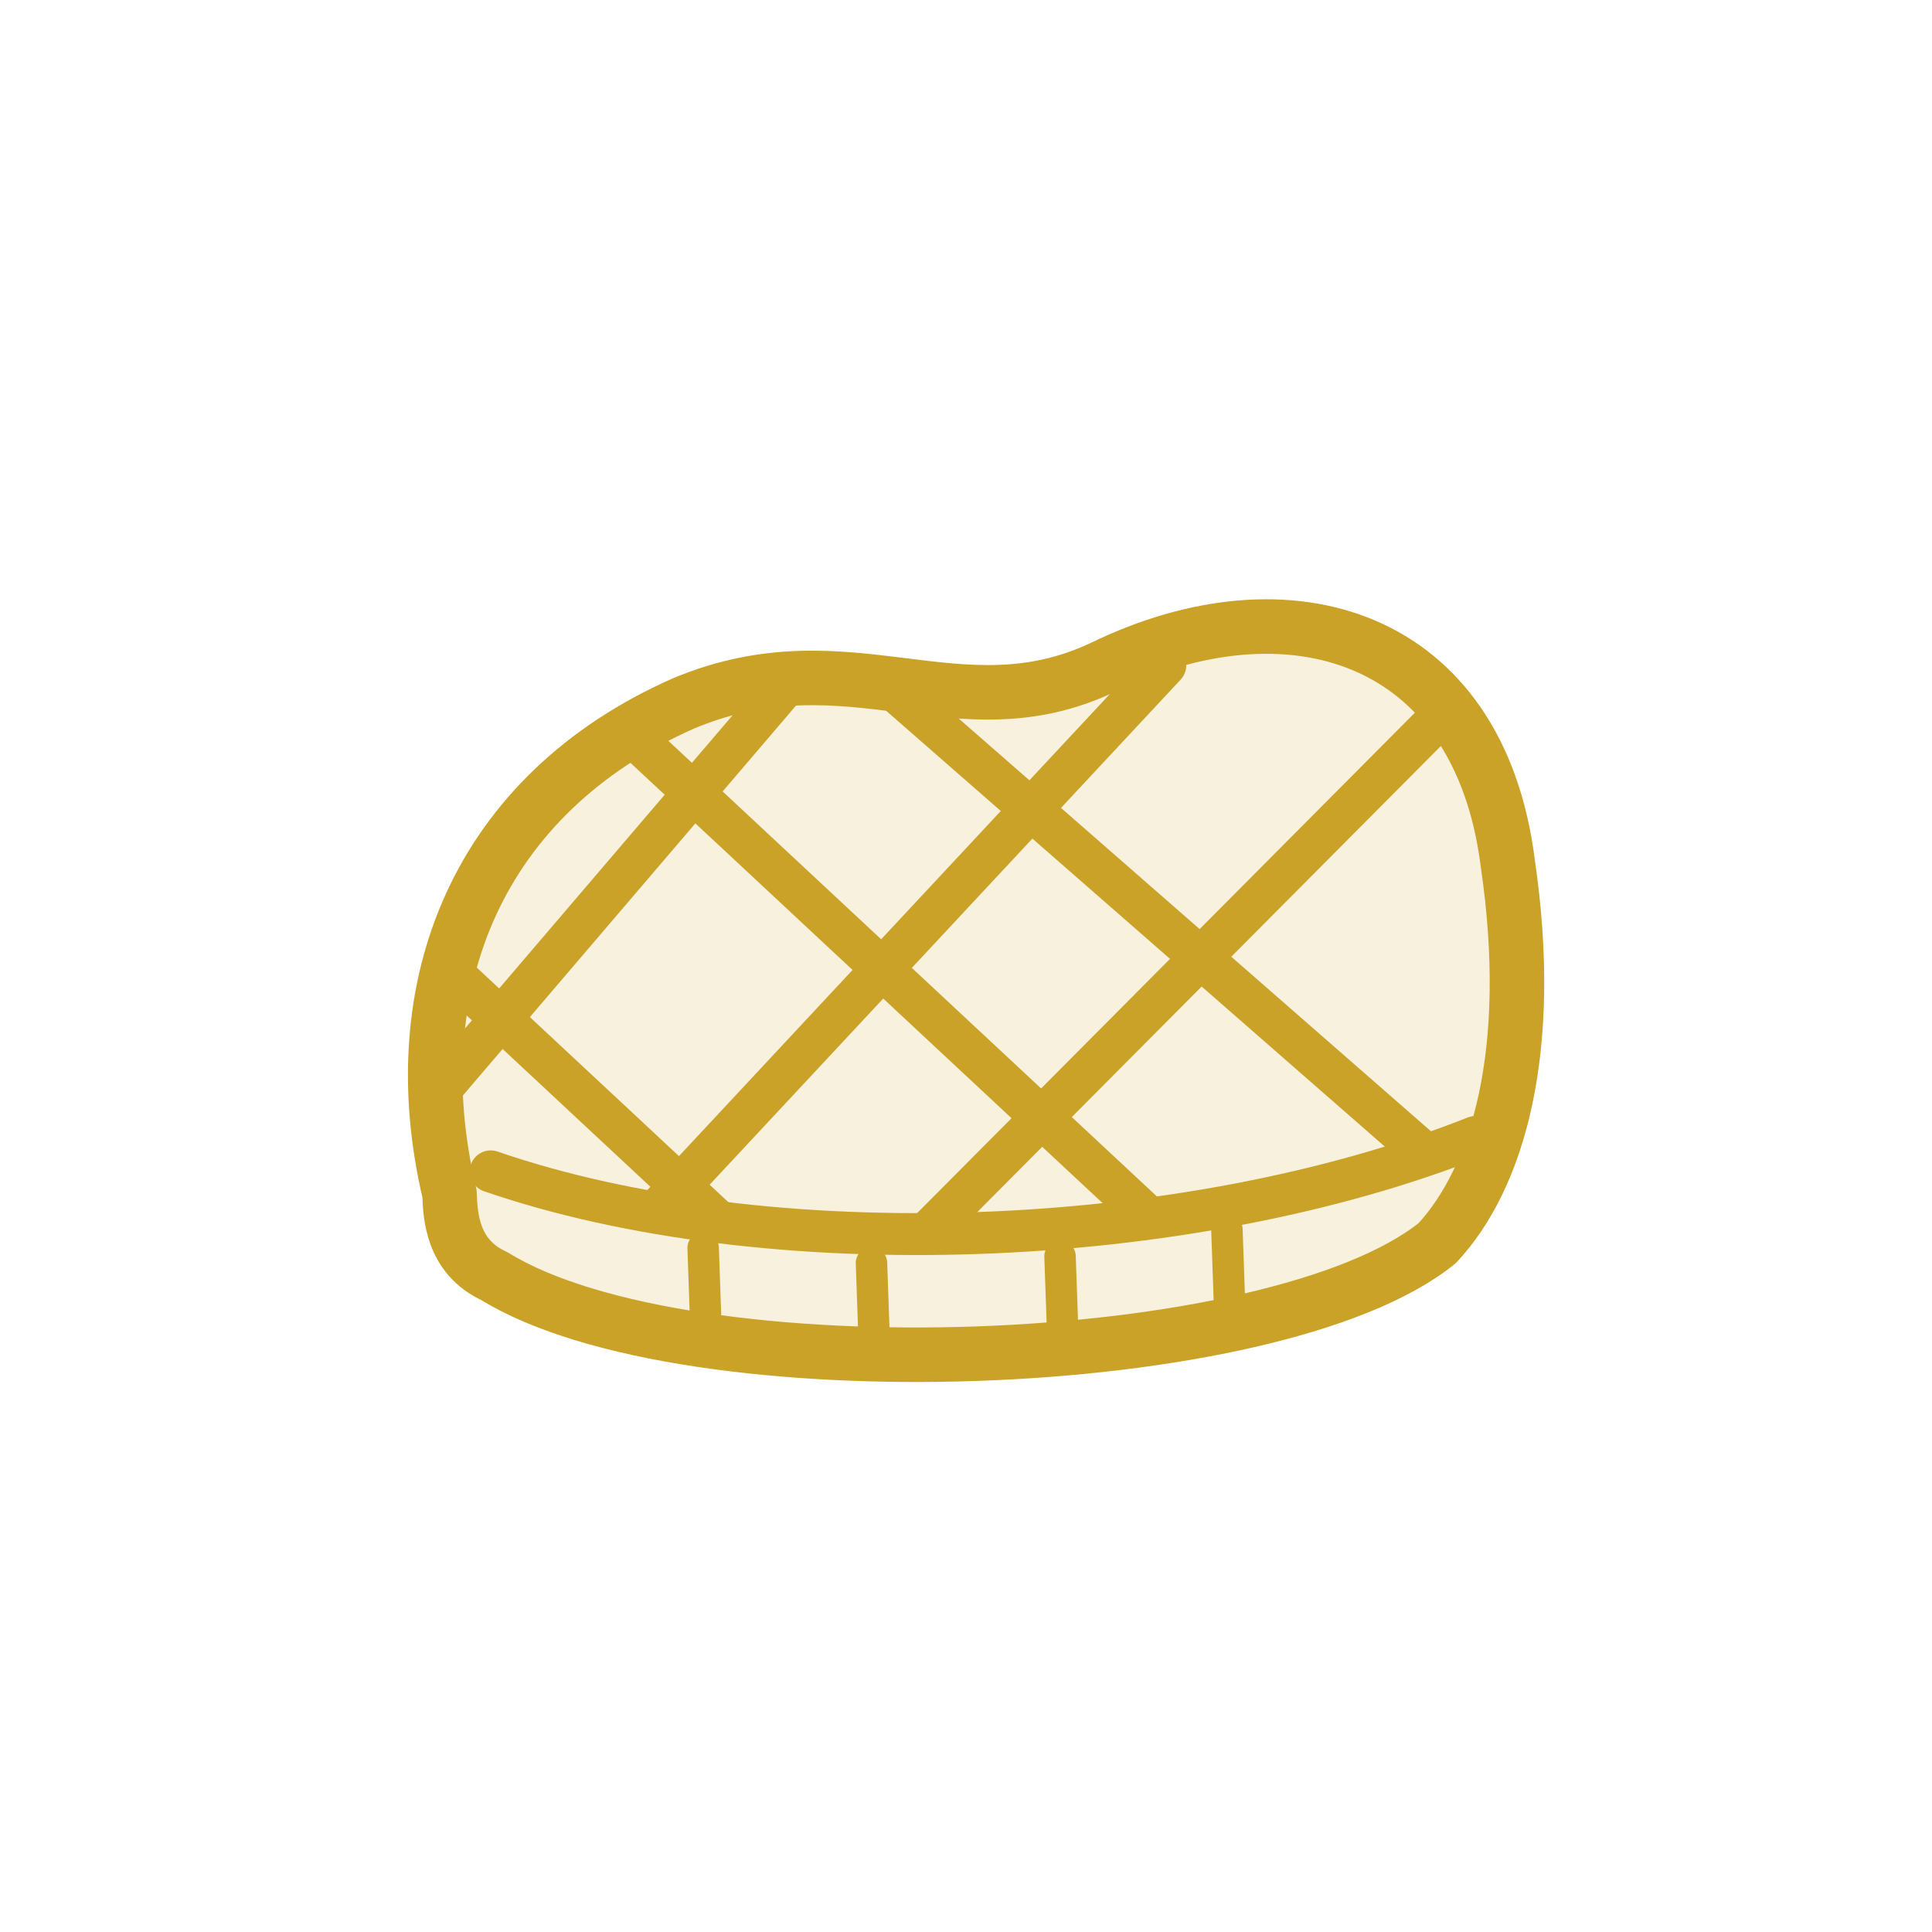
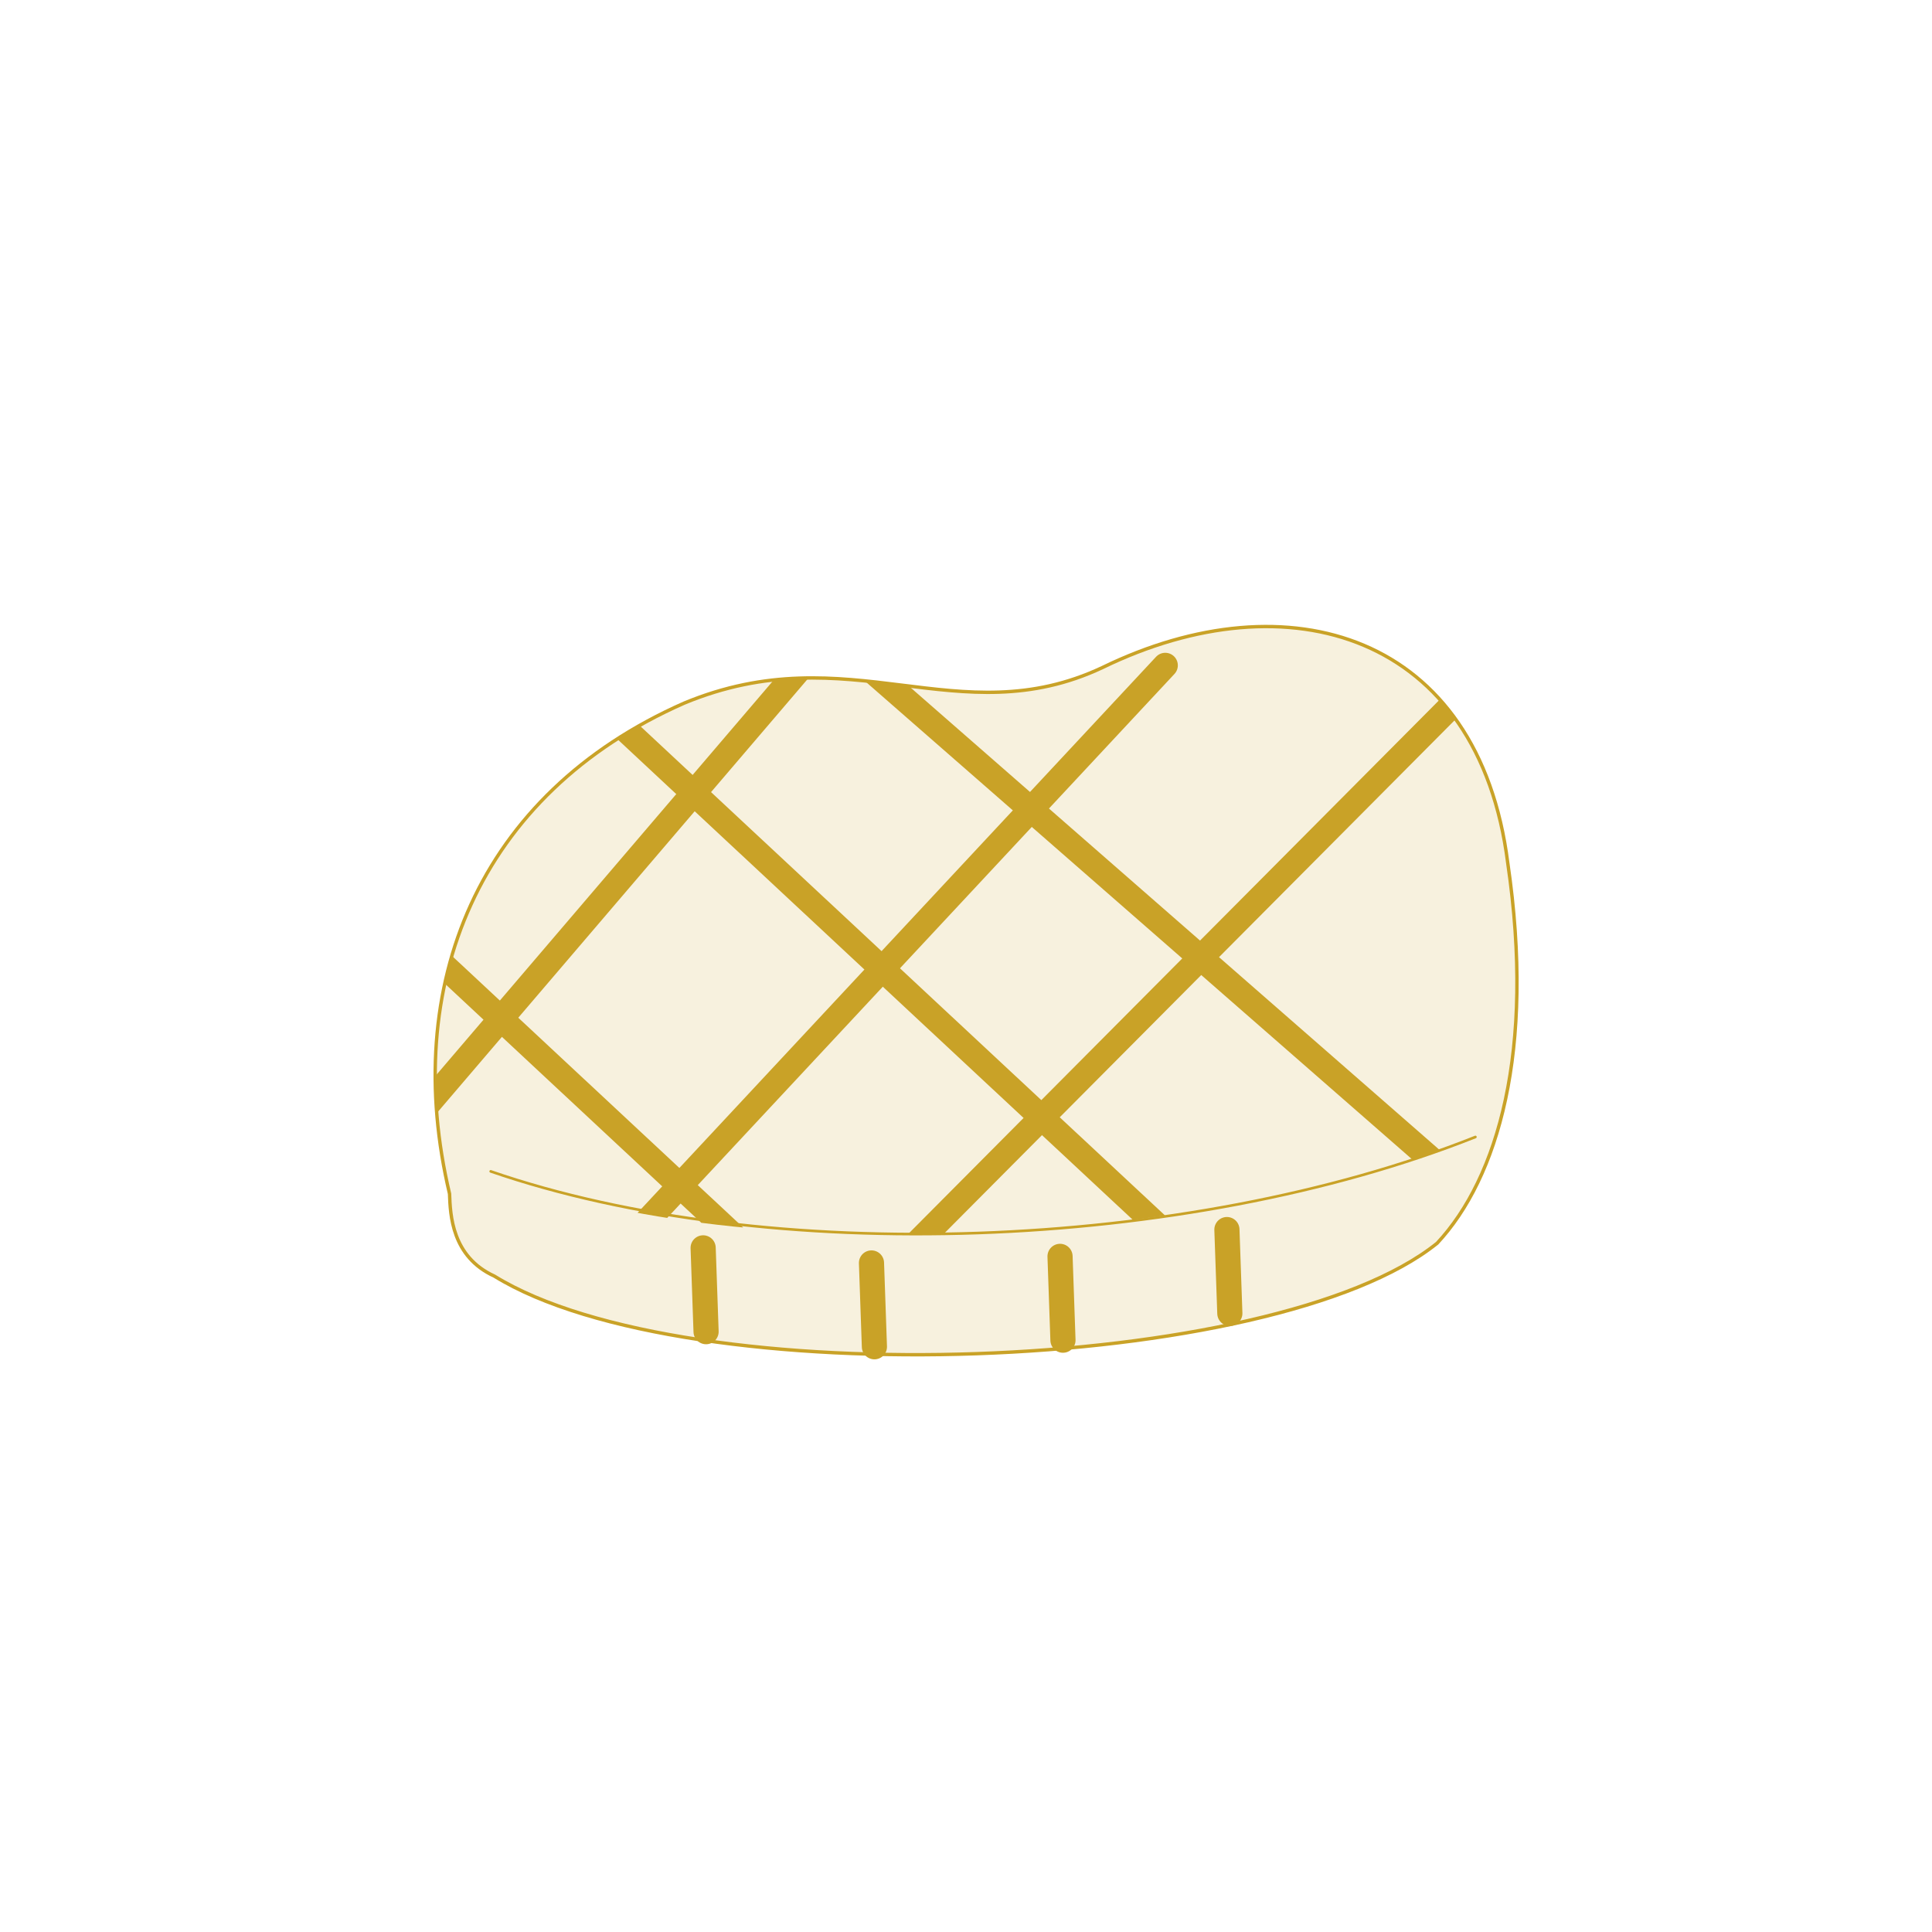
<svg xmlns="http://www.w3.org/2000/svg" viewBox="0 0 1024 1024">
  <g transform="translate(112, 112) scale(11.111)">
    <defs>
      <clipPath id="stkTop">
        <path d="M11 46 C9 36 13 27 23 23 C31 20 36 25 43 22 C52 18 61 21 62 32 C63 39 62 44 60 45 C46 50 24 50 13 45 C11.5 46 11 46 11 46 Z" />
      </clipPath>
    </defs>
    <g transform="rotate(-2 36 36)">
-       <path d="M11 46 C9 36 13 27 23 23 C31 20 36 25 43 22 C52 18 61 21 62 32 C63 41 61 47 58 50 C50 56 22 56 13 50 C11 49 11 47 11 46 Z" fill="rgba(201,162,39,0.15)" stroke="#C9A227" stroke-width="2.6" stroke-linejoin="round" />
-       <g clip-path="url(#stkTop)" stroke="#C9A227" stroke-width="2" stroke-linecap="round">
+       <path d="M11 46 C9 36 13 27 23 23 C31 20 36 25 43 22 C52 18 61 21 62 32 C63 41 61 47 58 50 C50 56 22 56 13 50 C11 49 11 47 11 46 Z" fill="rgba(201,162,39,0.15)" stroke="#C9A227" stroke-width="1.8" stroke-linejoin="round" vector-effect="non-scaling-stroke" />
+       <g clip-path="url(#stkTop)" stroke="#C9A227" stroke-width="1.2" stroke-linecap="round" vector-effect="non-scaling-stroke">
        <line x1="16" y1="20" x2="46" y2="50" />
        <line x1="28" y1="18" x2="60" y2="48" />
        <line x1="8" y1="32" x2="32" y2="56" />
        <line x1="16" y1="52" x2="46" y2="22" />
        <line x1="28" y1="54" x2="60" y2="24" />
        <line x1="8" y1="44" x2="30" y2="20" />
      </g>
-       <path d="M13 45 C26 50 46 50 60 45" fill="none" stroke="#C9A227" stroke-width="2" stroke-linecap="round" />
-       <g stroke="#C9A227" stroke-width="1.5" stroke-linecap="round">
+       <path d="M13 45 C26 50 46 50 60 45" fill="none" stroke="#C9A227" stroke-width="1.4" stroke-linecap="round" vector-effect="non-scaling-stroke" />
+       <g stroke="#C9A227" stroke-width="1.2" stroke-linecap="round" vector-effect="non-scaling-stroke">
        <line x1="23" y1="49" x2="23" y2="53" />
        <line x1="31" y1="50" x2="31" y2="54" />
        <line x1="40" y1="50" x2="40" y2="54" />
        <line x1="48" y1="49" x2="48" y2="53" />
      </g>
    </g>
  </g>
</svg>
